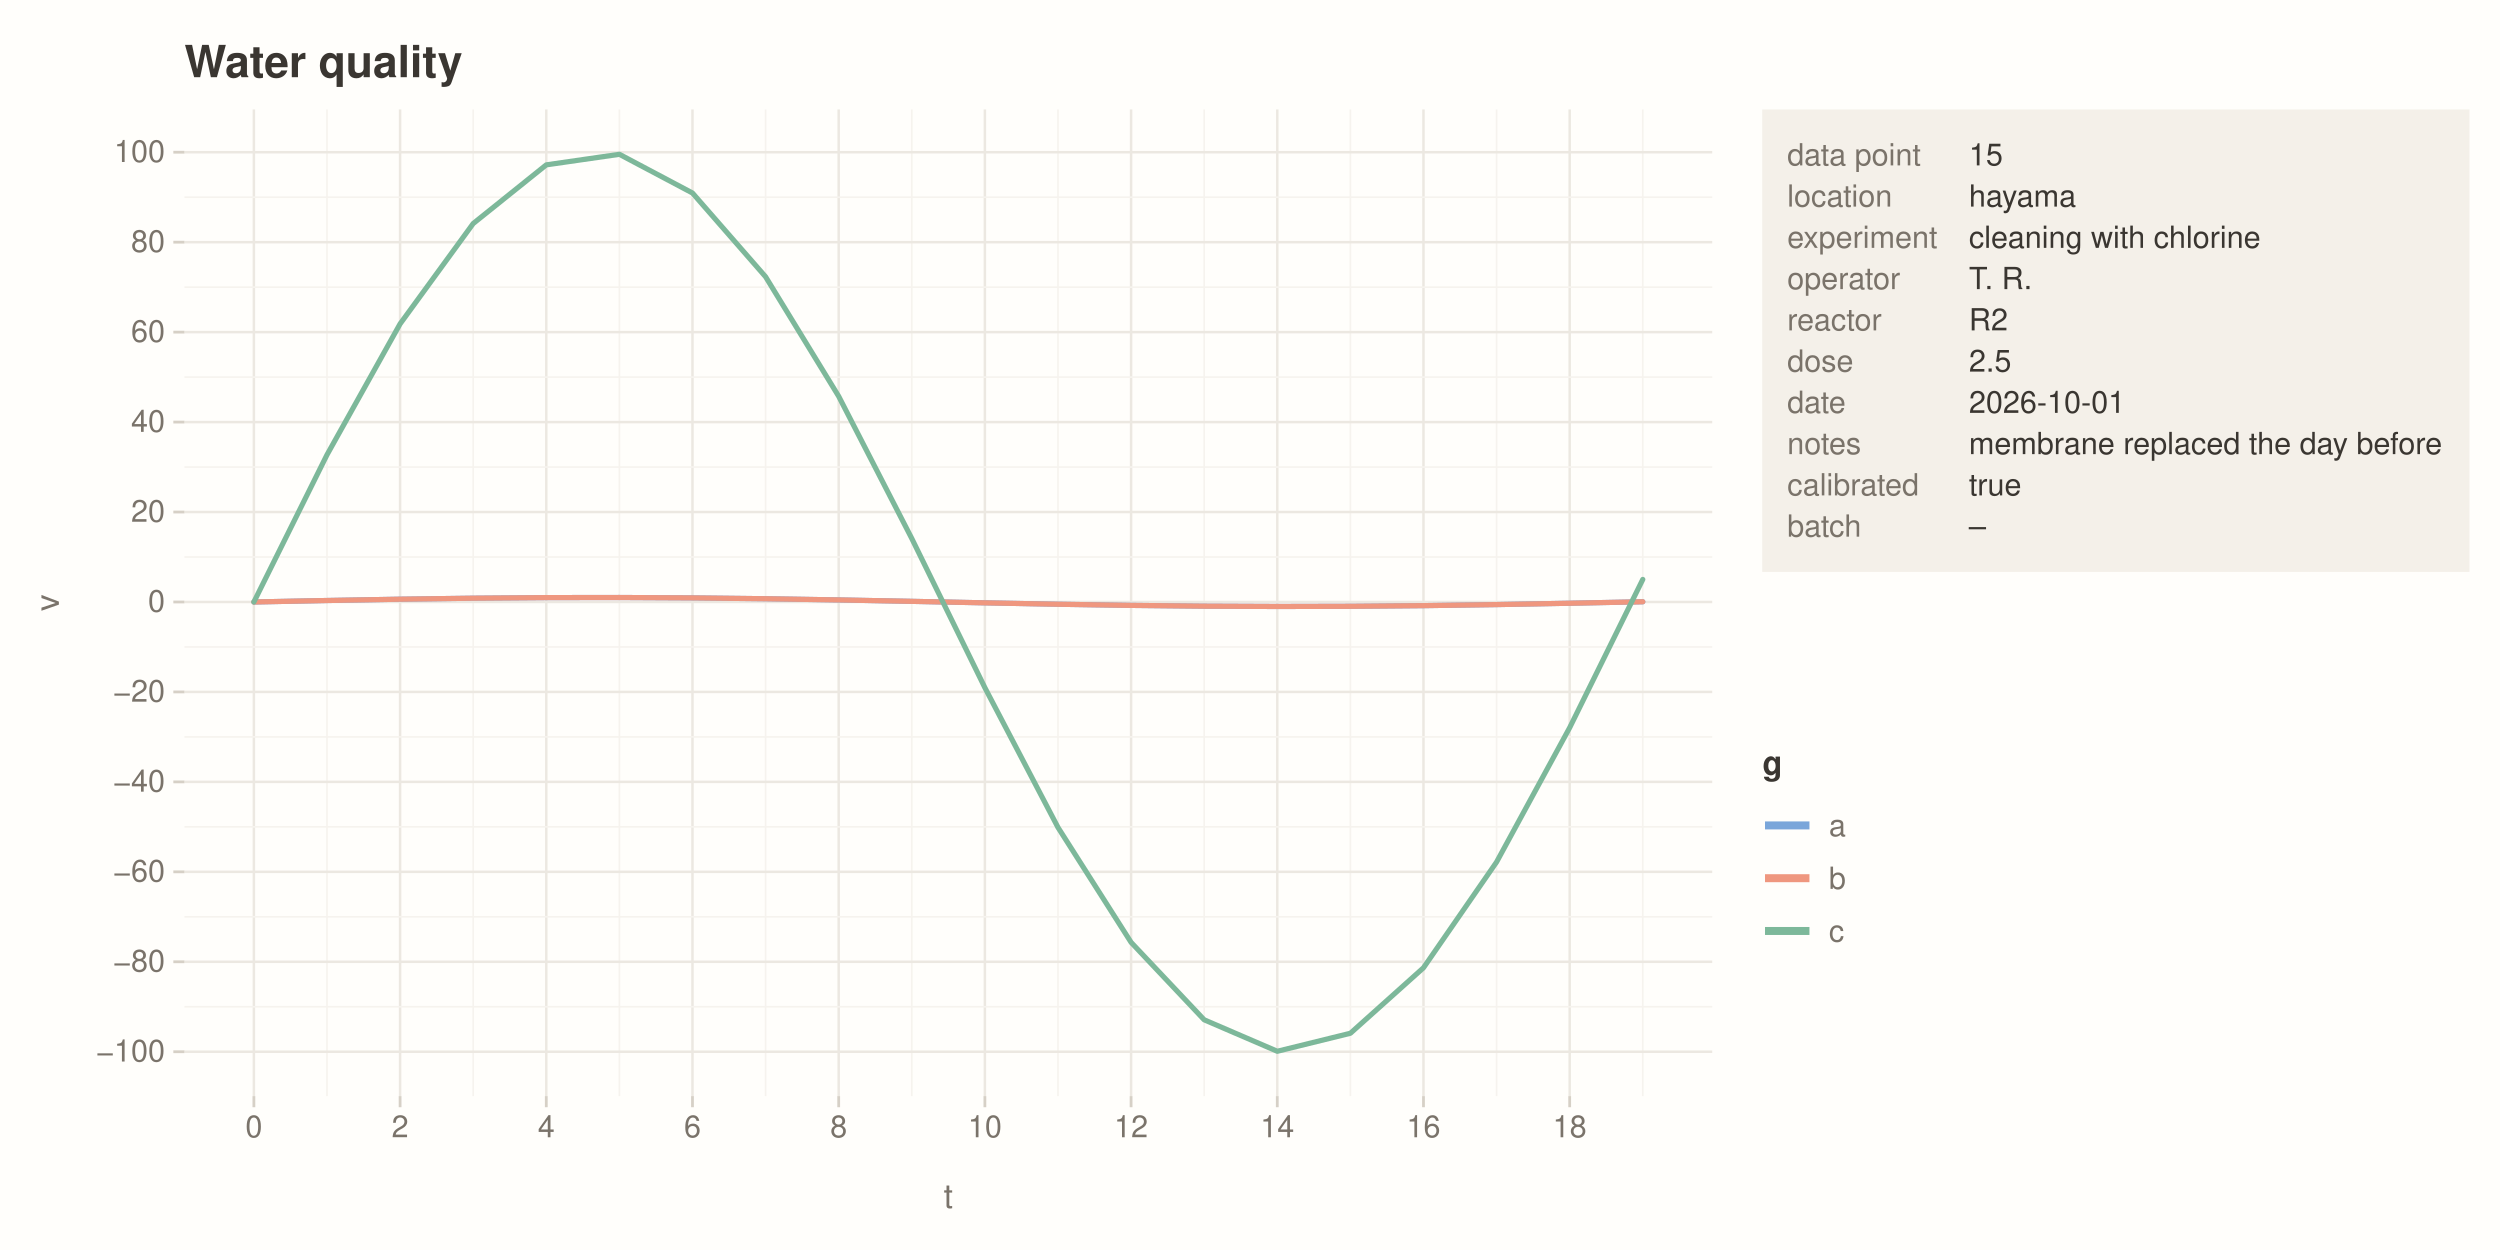
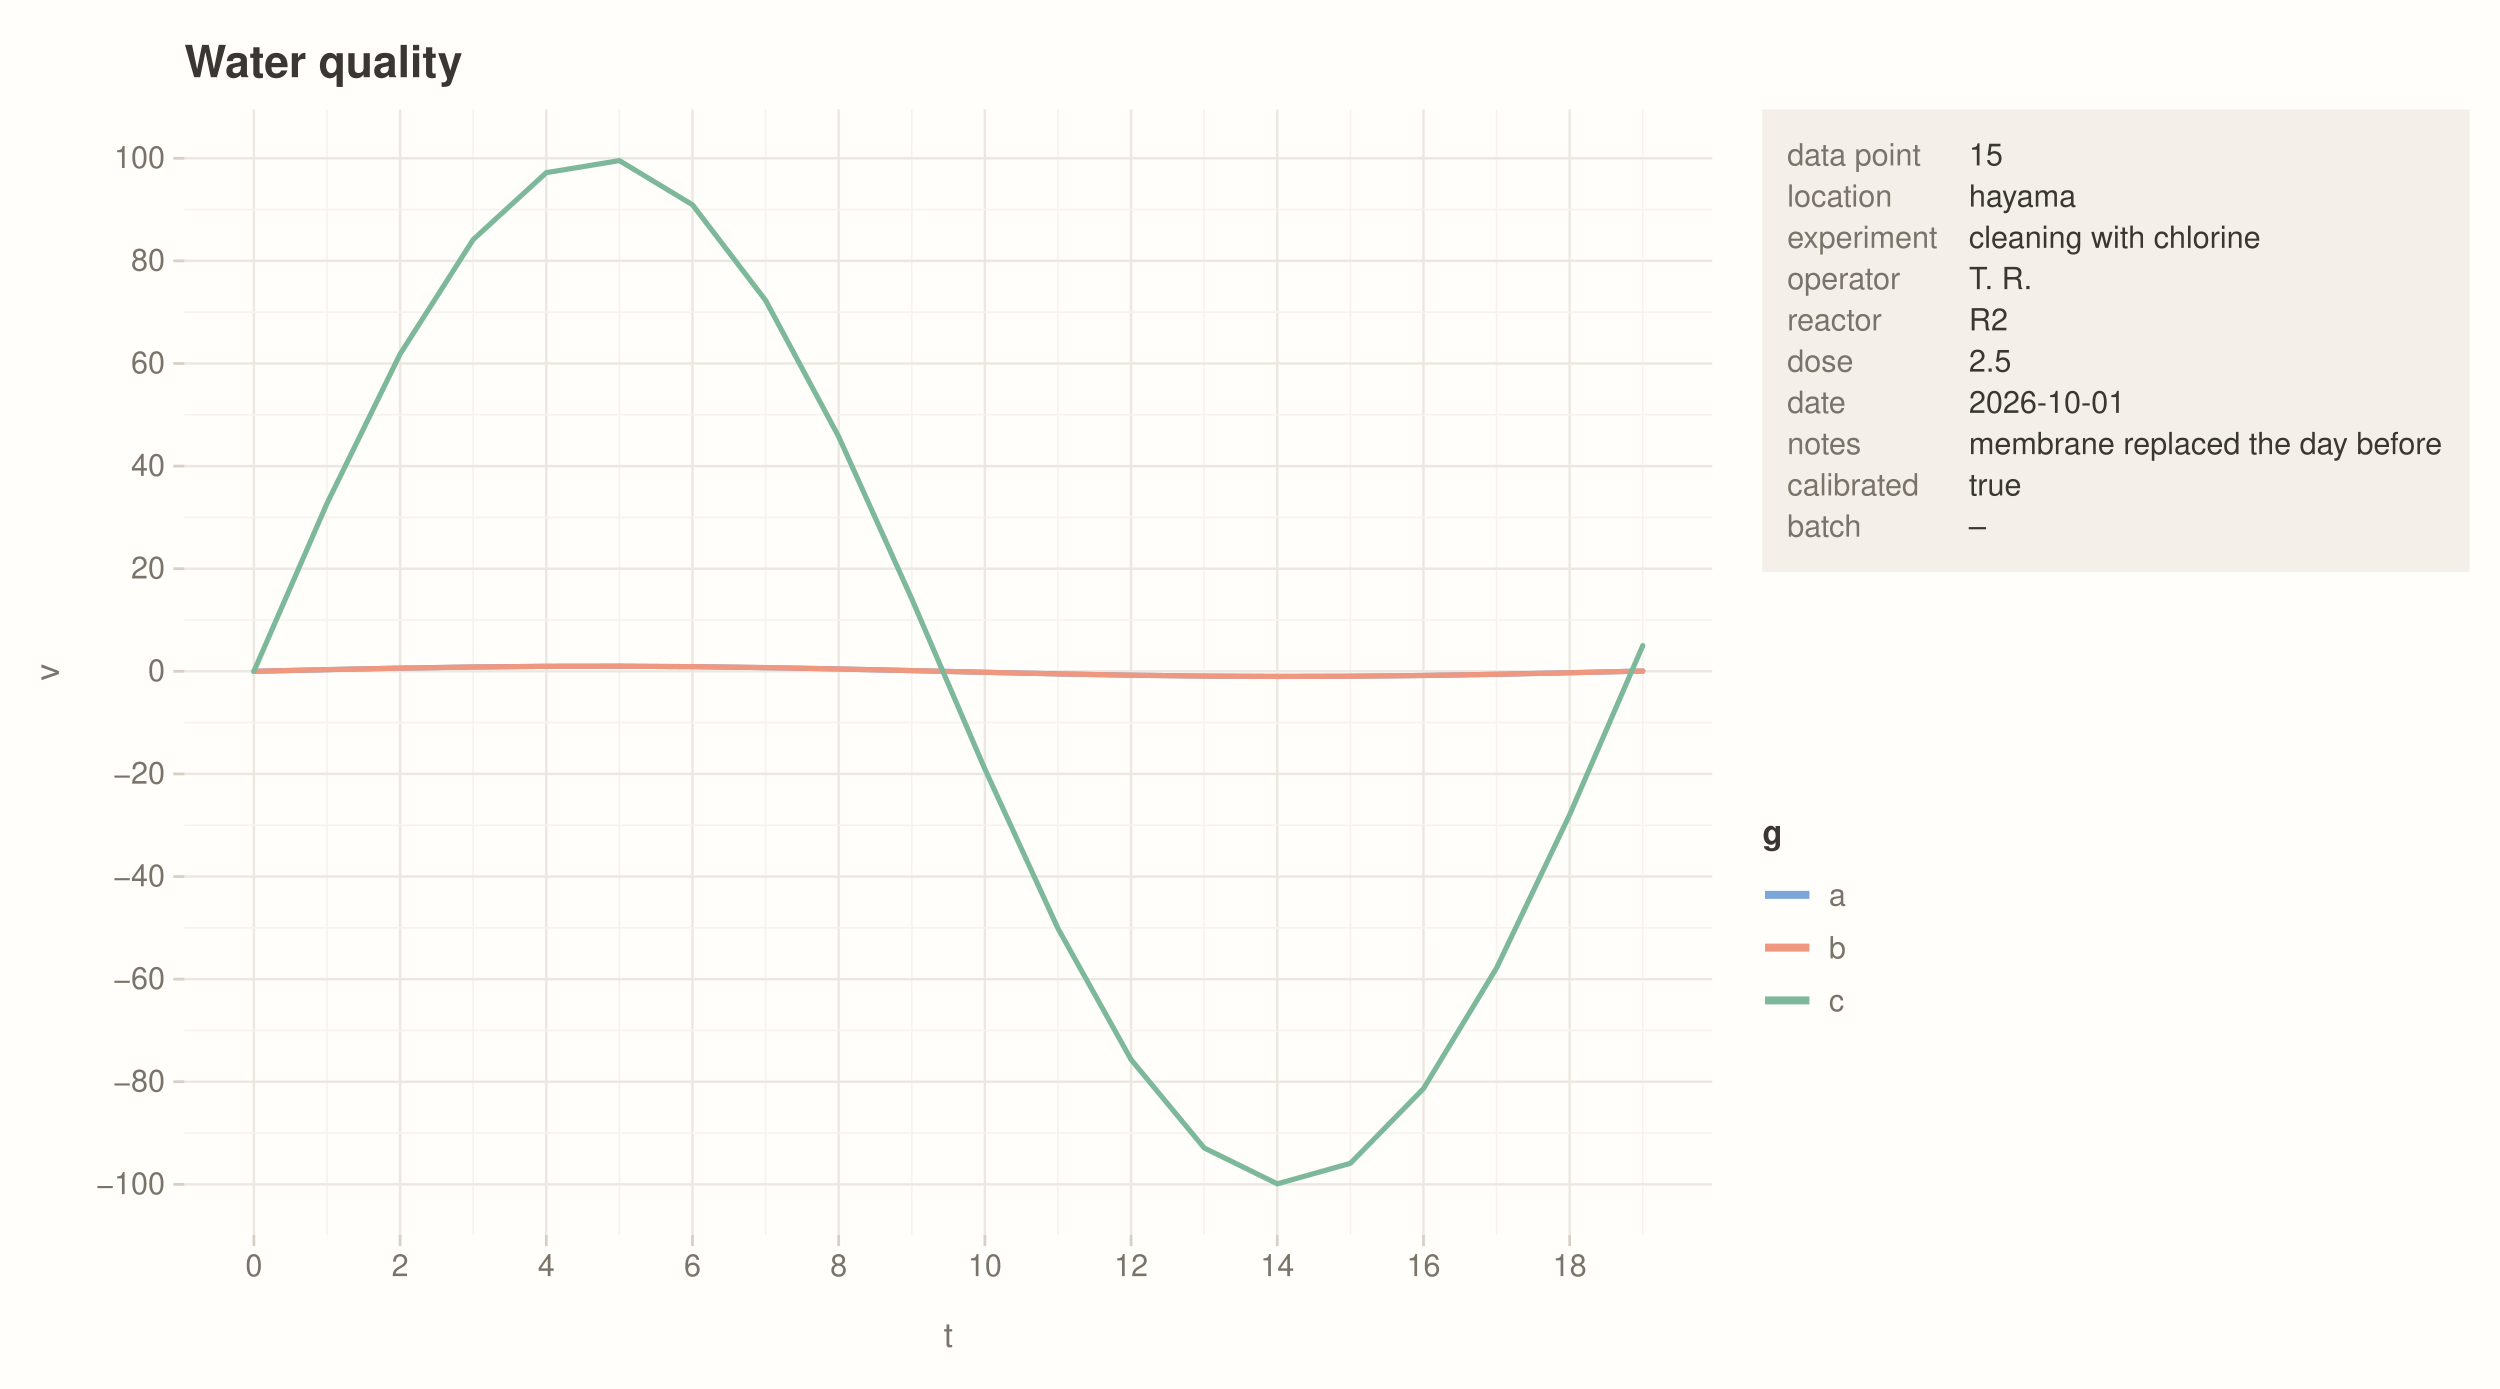
- <svg xmlns="http://www.w3.org/2000/svg" width="900" height="450" viewBox="0 0 900 450" font-family="Helvetica, Arial, 'Liberation Sans', sans-serif" font-size="12" style="color:#3A3631">
-   <rect width="900" height="450" fill="#FFFEFB" />
+ <svg xmlns="http://www.w3.org/2000/svg" width="900" height="500" viewBox="0 0 900 500" font-family="Helvetica, Arial, 'Liberation Sans', sans-serif" font-size="12" style="color:#3A3631">
+   <rect width="900" height="500" fill="#FFFEFB" />
  <text x="66.4" y="27.8" font-size="16" font-weight="bold" fill="#3A3631" text-anchor="start">Water quality</text>
-   <text x="341.4" y="434.8" text-anchor="middle" font-size="12" fill="#7A736A">t</text>
-   <text transform="translate(21.2,217) rotate(-90)" text-anchor="middle" font-size="12" fill="#7A736A">v</text>
+   <text x="341.4" y="484.8" text-anchor="middle" font-size="12" fill="#7A736A">t</text>
+   <text transform="translate(21.2,242) rotate(-90)" text-anchor="middle" font-size="12" fill="#7A736A">v</text>
  <g class="pt-info" transform="translate(634.401,39.4)" font-size="11">
    <rect width="254.599" height="166.5" fill="#F4F0E9" />
    <text x="9" y="20.138" fill="#7A736A" text-anchor="start">data point</text>
    <text x="74.406" y="20.138" fill="#3A3631" text-anchor="start">15</text>
    <text x="9" y="34.988" fill="#7A736A" text-anchor="start">location</text>
    <text x="74.406" y="34.988" fill="#3A3631" text-anchor="start">hayama</text>
    <text x="9" y="49.838" fill="#7A736A" text-anchor="start">experiment</text>
    <text x="74.406" y="49.838" fill="#3A3631" text-anchor="start">cleaning with chlorine</text>
    <text x="9" y="64.688" fill="#7A736A" text-anchor="start">operator</text>
    <text x="74.406" y="64.688" fill="#3A3631" text-anchor="start">T. R.</text>
    <text x="9" y="79.538" fill="#7A736A" text-anchor="start">reactor</text>
    <text x="74.406" y="79.538" fill="#3A3631" text-anchor="start">R2</text>
    <text x="9" y="94.388" fill="#7A736A" text-anchor="start">dose</text>
    <text x="74.406" y="94.388" fill="#3A3631" text-anchor="start">2.5</text>
    <text x="9" y="109.237" fill="#7A736A" text-anchor="start">date</text>
    <text x="74.406" y="109.237" fill="#3A3631" text-anchor="start">2026-10-01</text>
    <text x="9" y="124.087" fill="#7A736A" text-anchor="start">notes</text>
    <text x="74.406" y="124.087" fill="#3A3631" text-anchor="start">membrane replaced the day before</text>
    <text x="9" y="138.937" fill="#7A736A" text-anchor="start">calibrated</text>
    <text x="74.406" y="138.937" fill="#3A3631" text-anchor="start">true</text>
    <text x="9" y="153.787" fill="#7A736A" text-anchor="start">batch</text>
    <text x="74.406" y="153.787" fill="#3A3631" text-anchor="start">–</text>
  </g>
  <g class="pt-panels">
    <g class="pt-panel" data-panel="0" transform="translate(31.4,39.4)" fill="currentColor" text-anchor="middle">
      <g aria-label="x-grid" aria-hidden="true" stroke="#F6F3EE" stroke-width="0.6">
-         <line x1="86.316" x2="86.316" y1="0" y2="355.2" />
-         <line x1="138.948" x2="138.948" y1="0" y2="355.2" />
-         <line x1="191.579" x2="191.579" y1="0" y2="355.2" />
-         <line x1="244.211" x2="244.211" y1="0" y2="355.2" />
-         <line x1="296.843" x2="296.843" y1="0" y2="355.2" />
-         <line x1="349.474" x2="349.474" y1="0" y2="355.2" />
-         <line x1="402.106" x2="402.106" y1="0" y2="355.2" />
-         <line x1="454.738" x2="454.738" y1="0" y2="355.2" />
-         <line x1="507.369" x2="507.369" y1="0" y2="355.2" />
-         <line x1="560.001" x2="560.001" y1="0" y2="355.2" />
+         <line x1="86.316" x2="86.316" y1="0" y2="405.2" />
+         <line x1="138.948" x2="138.948" y1="0" y2="405.2" />
+         <line x1="191.579" x2="191.579" y1="0" y2="405.2" />
+         <line x1="244.211" x2="244.211" y1="0" y2="405.2" />
+         <line x1="296.843" x2="296.843" y1="0" y2="405.2" />
+         <line x1="349.474" x2="349.474" y1="0" y2="405.2" />
+         <line x1="402.106" x2="402.106" y1="0" y2="405.2" />
+         <line x1="454.738" x2="454.738" y1="0" y2="405.2" />
+         <line x1="507.369" x2="507.369" y1="0" y2="405.2" />
+         <line x1="560.001" x2="560.001" y1="0" y2="405.2" />
      </g>
      <g aria-label="x-grid" aria-hidden="true" stroke="#ECE8E1" stroke-width="0.9">
-         <line x1="60" x2="60" y1="0" y2="355.2" />
-         <line x1="112.632" x2="112.632" y1="0" y2="355.2" />
-         <line x1="165.263" x2="165.263" y1="0" y2="355.2" />
-         <line x1="217.895" x2="217.895" y1="0" y2="355.2" />
-         <line x1="270.527" x2="270.527" y1="0" y2="355.2" />
-         <line x1="323.158" x2="323.158" y1="0" y2="355.2" />
-         <line x1="375.79" x2="375.79" y1="0" y2="355.2" />
-         <line x1="428.422" x2="428.422" y1="0" y2="355.2" />
-         <line x1="481.053" x2="481.053" y1="0" y2="355.2" />
-         <line x1="533.685" x2="533.685" y1="0" y2="355.2" />
+         <line x1="60" x2="60" y1="0" y2="405.2" />
+         <line x1="112.632" x2="112.632" y1="0" y2="405.2" />
+         <line x1="165.263" x2="165.263" y1="0" y2="405.2" />
+         <line x1="217.895" x2="217.895" y1="0" y2="405.2" />
+         <line x1="270.527" x2="270.527" y1="0" y2="405.2" />
+         <line x1="323.158" x2="323.158" y1="0" y2="405.2" />
+         <line x1="375.79" x2="375.79" y1="0" y2="405.2" />
+         <line x1="428.422" x2="428.422" y1="0" y2="405.2" />
+         <line x1="481.053" x2="481.053" y1="0" y2="405.2" />
+         <line x1="533.685" x2="533.685" y1="0" y2="405.2" />
      </g>
      <g aria-label="y-grid" aria-hidden="true" stroke="#F6F3EE" stroke-width="0.6">
-         <line x1="35" x2="585.001" y1="323.033" y2="323.033" />
-         <line x1="35" x2="585.001" y1="290.65" y2="290.65" />
-         <line x1="35" x2="585.001" y1="258.268" y2="258.268" />
-         <line x1="35" x2="585.001" y1="225.886" y2="225.886" />
-         <line x1="35" x2="585.001" y1="193.504" y2="193.504" />
-         <line x1="35" x2="585.001" y1="161.122" y2="161.122" />
-         <line x1="35" x2="585.001" y1="128.74" y2="128.74" />
-         <line x1="35" x2="585.001" y1="96.357" y2="96.357" />
-         <line x1="35" x2="585.001" y1="63.975" y2="63.975" />
-         <line x1="35" x2="585.001" y1="31.593" y2="31.593" />
+         <line x1="35" x2="585.001" y1="368.505" y2="368.505" />
+         <line x1="35" x2="585.001" y1="331.564" y2="331.564" />
+         <line x1="35" x2="585.001" y1="294.624" y2="294.624" />
+         <line x1="35" x2="585.001" y1="257.683" y2="257.683" />
+         <line x1="35" x2="585.001" y1="220.743" y2="220.743" />
+         <line x1="35" x2="585.001" y1="183.802" y2="183.802" />
+         <line x1="35" x2="585.001" y1="146.862" y2="146.862" />
+         <line x1="35" x2="585.001" y1="109.921" y2="109.921" />
+         <line x1="35" x2="585.001" y1="72.981" y2="72.981" />
+         <line x1="35" x2="585.001" y1="36.04" y2="36.04" />
      </g>
      <g aria-label="y-grid" aria-hidden="true" stroke="#ECE8E1" stroke-width="0.9">
-         <line x1="35" x2="585.001" y1="339.224" y2="339.224" />
-         <line x1="35" x2="585.001" y1="306.842" y2="306.842" />
-         <line x1="35" x2="585.001" y1="274.459" y2="274.459" />
-         <line x1="35" x2="585.001" y1="242.077" y2="242.077" />
-         <line x1="35" x2="585.001" y1="209.695" y2="209.695" />
-         <line x1="35" x2="585.001" y1="177.313" y2="177.313" />
-         <line x1="35" x2="585.001" y1="144.931" y2="144.931" />
-         <line x1="35" x2="585.001" y1="112.548" y2="112.548" />
-         <line x1="35" x2="585.001" y1="80.166" y2="80.166" />
-         <line x1="35" x2="585.001" y1="47.784" y2="47.784" />
-         <line x1="35" x2="585.001" y1="15.402" y2="15.402" />
+         <line x1="35" x2="585.001" y1="386.975" y2="386.975" />
+         <line x1="35" x2="585.001" y1="350.034" y2="350.034" />
+         <line x1="35" x2="585.001" y1="313.094" y2="313.094" />
+         <line x1="35" x2="585.001" y1="276.153" y2="276.153" />
+         <line x1="35" x2="585.001" y1="239.213" y2="239.213" />
+         <line x1="35" x2="585.001" y1="202.272" y2="202.272" />
+         <line x1="35" x2="585.001" y1="165.332" y2="165.332" />
+         <line x1="35" x2="585.001" y1="128.391" y2="128.391" />
+         <line x1="35" x2="585.001" y1="91.451" y2="91.451" />
+         <line x1="35" x2="585.001" y1="54.511" y2="54.511" />
+         <line x1="35" x2="585.001" y1="17.57" y2="17.57" />
      </g>
      <clipPath id="plot-clip-66">
-         <rect x="35" y="0" width="550.001" height="355.2" />
+         <rect x="35" y="0" width="550.001" height="405.2" />
      </clipPath>
      <g aria-label="line" clip-path="url(#plot-clip-66)">
        <g fill="none" stroke-width="1.875" stroke-linejoin="round" stroke-linecap="round">
-           <path stroke="#7AA6DA" d="M60,177.313L86.316,176.783L112.632,176.312L138.948,175.95L165.263,175.739L191.579,175.701L217.895,175.841L244.211,176.142L270.527,176.572L296.843,177.084L323.158,177.621L349.474,178.124L375.79,178.538L402.106,178.817L428.422,178.93L454.738,178.865L481.053,178.63L507.369,178.249L533.685,177.765L560.001,177.232" />
-           <path stroke="#EF977F" d="M60,177.313L86.316,176.783L112.632,176.312L138.948,175.95L165.263,175.739L191.579,175.701L217.895,175.841L244.211,176.142L270.527,176.572L296.843,177.084L323.158,177.621L349.474,178.124L375.79,178.538L402.106,178.817L428.422,178.93L454.738,178.865L481.053,178.63L507.369,178.249L533.685,177.765L560.001,177.232" />
-           <path stroke="#7DB89A" d="M60,177.313L86.316,124.336L112.632,77.192L138.948,41.07L165.263,19.946L191.579,16.145L217.895,30.088L244.211,60.237L270.527,103.275L296.843,154.464L323.158,208.168L349.474,258.475L375.79,299.847L402.106,327.73L428.422,339.055L454.738,332.573L481.053,309L507.369,270.929L533.685,222.553L560.001,169.197" />
+           <path stroke="#7AA6DA" d="M60,202.272L86.316,201.668L112.632,201.13L138.948,200.718L165.263,200.477L191.579,200.434L217.895,200.593L244.211,200.937L270.527,201.428L296.843,202.012L323.158,202.624L349.474,203.198L375.79,203.67L402.106,203.988L428.422,204.118L454.738,204.044L481.053,203.775L507.369,203.34L533.685,202.789L560.001,202.18" />
+           <path stroke="#EF977F" d="M60,202.272L86.316,201.668L112.632,201.13L138.948,200.718L165.263,200.477L191.579,200.434L217.895,200.593L244.211,200.937L270.527,201.428L296.843,202.012L323.158,202.624L349.474,203.198L375.79,203.67L402.106,203.988L428.422,204.118L454.738,204.044L481.053,203.775L507.369,203.34L533.685,202.789L560.001,202.18" />
+           <path stroke="#7DB89A" d="M60,202.272L86.316,141.839L112.632,88.058L138.948,46.851L165.263,22.753L191.579,18.418L217.895,34.323L244.211,68.717L270.527,117.813L296.843,176.207L323.158,237.471L349.474,294.859L375.79,342.056L402.106,373.864L428.422,386.782L454.738,379.388L481.053,352.496L507.369,309.067L533.685,253.881L560.001,193.014" />
        </g>
      </g>
      <g aria-label="x-axis tick" aria-hidden="true" fill="none" stroke="#D6D0C6">
-         <path transform="translate(60.00005,355.2)" d="M0,0L0,4" />
-         <path transform="translate(112.6317,355.2)" d="M0,0L0,4" />
-         <path transform="translate(165.2634,355.2)" d="M0,0L0,4" />
-         <path transform="translate(217.8951,355.2)" d="M0,0L0,4" />
-         <path transform="translate(270.5267,355.2)" d="M0,0L0,4" />
-         <path transform="translate(323.1584,355.2)" d="M0,0L0,4" />
-         <path transform="translate(375.7901,355.2)" d="M0,0L0,4" />
-         <path transform="translate(428.4218,355.2)" d="M0,0L0,4" />
-         <path transform="translate(481.0534,355.2)" d="M0,0L0,4" />
-         <path transform="translate(533.6851,355.2)" d="M0,0L0,4" />
+         <path transform="translate(60.00005,405.2)" d="M0,0L0,4" />
+         <path transform="translate(112.6317,405.2)" d="M0,0L0,4" />
+         <path transform="translate(165.2634,405.2)" d="M0,0L0,4" />
+         <path transform="translate(217.8951,405.2)" d="M0,0L0,4" />
+         <path transform="translate(270.5267,405.2)" d="M0,0L0,4" />
+         <path transform="translate(323.1584,405.2)" d="M0,0L0,4" />
+         <path transform="translate(375.7901,405.2)" d="M0,0L0,4" />
+         <path transform="translate(428.4218,405.2)" d="M0,0L0,4" />
+         <path transform="translate(481.0534,405.2)" d="M0,0L0,4" />
+         <path transform="translate(533.6851,405.2)" d="M0,0L0,4" />
      </g>
      <g aria-label="x-axis tick label" fill="#7A736A" font-size="11" font-variant="tabular-nums" transform="translate(0,7)">
-         <text y="0.71em" transform="translate(60.00005,355.2)">0</text>
-         <text y="0.71em" transform="translate(112.6317,355.2)">2</text>
-         <text y="0.71em" transform="translate(165.2634,355.2)">4</text>
-         <text y="0.71em" transform="translate(217.8951,355.2)">6</text>
-         <text y="0.71em" transform="translate(270.5267,355.2)">8</text>
-         <text y="0.71em" transform="translate(323.1584,355.2)">10</text>
-         <text y="0.71em" transform="translate(375.7901,355.2)">12</text>
-         <text y="0.71em" transform="translate(428.4218,355.2)">14</text>
-         <text y="0.71em" transform="translate(481.0534,355.2)">16</text>
-         <text y="0.71em" transform="translate(533.6851,355.2)">18</text>
+         <text y="0.71em" transform="translate(60.00005,405.2)">0</text>
+         <text y="0.71em" transform="translate(112.6317,405.2)">2</text>
+         <text y="0.71em" transform="translate(165.2634,405.2)">4</text>
+         <text y="0.71em" transform="translate(217.8951,405.2)">6</text>
+         <text y="0.71em" transform="translate(270.5267,405.2)">8</text>
+         <text y="0.71em" transform="translate(323.1584,405.2)">10</text>
+         <text y="0.71em" transform="translate(375.7901,405.2)">12</text>
+         <text y="0.71em" transform="translate(428.4218,405.2)">14</text>
+         <text y="0.71em" transform="translate(481.0534,405.2)">16</text>
+         <text y="0.71em" transform="translate(533.6851,405.2)">18</text>
      </g>
      <g aria-label="y-axis tick" aria-hidden="true" fill="none" stroke="#D6D0C6">
-         <path transform="translate(35,339.2237)" d="M0,0L-4,0" />
-         <path transform="translate(35,306.8416)" d="M0,0L-4,0" />
-         <path transform="translate(35,274.4594)" d="M0,0L-4,0" />
-         <path transform="translate(35,242.0772)" d="M0,0L-4,0" />
-         <path transform="translate(35,209.695)" d="M0,0L-4,0" />
-         <path transform="translate(35,177.3129)" d="M0,0L-4,0" />
-         <path transform="translate(35,144.9307)" d="M0,0L-4,0" />
-         <path transform="translate(35,112.5485)" d="M0,0L-4,0" />
-         <path transform="translate(35,80.16632)" d="M0,0L-4,0" />
-         <path transform="translate(35,47.78414)" d="M0,0L-4,0" />
-         <path transform="translate(35,15.40196)" d="M0,0L-4,0" />
+         <path transform="translate(35,386.9748)" d="M0,0L-4,0" />
+         <path transform="translate(35,350.0344)" d="M0,0L-4,0" />
+         <path transform="translate(35,313.0939)" d="M0,0L-4,0" />
+         <path transform="translate(35,276.1534)" d="M0,0L-4,0" />
+         <path transform="translate(35,239.2129)" d="M0,0L-4,0" />
+         <path transform="translate(35,202.2724)" d="M0,0L-4,0" />
+         <path transform="translate(35,165.3319)" d="M0,0L-4,0" />
+         <path transform="translate(35,128.3915)" d="M0,0L-4,0" />
+         <path transform="translate(35,91.45099)" d="M0,0L-4,0" />
+         <path transform="translate(35,54.51051)" d="M0,0L-4,0" />
+         <path transform="translate(35,17.57003)" d="M0,0L-4,0" />
      </g>
      <g aria-label="y-axis tick label" fill="#7A736A" text-anchor="end" font-size="11" font-variant="tabular-nums" transform="translate(-7,0)">
-         <text y="0.32em" transform="translate(35,339.2237)">−100</text>
-         <text y="0.32em" transform="translate(35,306.8416)">−80</text>
-         <text y="0.32em" transform="translate(35,274.4594)">−60</text>
-         <text y="0.32em" transform="translate(35,242.0772)">−40</text>
-         <text y="0.32em" transform="translate(35,209.695)">−20</text>
-         <text y="0.32em" transform="translate(35,177.3129)">0</text>
-         <text y="0.32em" transform="translate(35,144.9307)">20</text>
-         <text y="0.32em" transform="translate(35,112.5485)">40</text>
-         <text y="0.32em" transform="translate(35,80.16632)">60</text>
-         <text y="0.32em" transform="translate(35,47.78414)">80</text>
-         <text y="0.32em" transform="translate(35,15.40196)">100</text>
+         <text y="0.32em" transform="translate(35,386.9748)">−100</text>
+         <text y="0.32em" transform="translate(35,350.0344)">−80</text>
+         <text y="0.32em" transform="translate(35,313.0939)">−60</text>
+         <text y="0.32em" transform="translate(35,276.1534)">−40</text>
+         <text y="0.32em" transform="translate(35,239.2129)">−20</text>
+         <text y="0.32em" transform="translate(35,202.2724)">0</text>
+         <text y="0.32em" transform="translate(35,165.3319)">20</text>
+         <text y="0.32em" transform="translate(35,128.3915)">40</text>
+         <text y="0.32em" transform="translate(35,91.45099)">60</text>
+         <text y="0.32em" transform="translate(35,54.51051)">80</text>
+         <text y="0.32em" transform="translate(35,17.57003)">100</text>
      </g>
    </g>
  </g>
-   <g class="pt-legend" font-size="11" transform="translate(634.401,267.85)">
+   <g class="pt-legend" font-size="11" transform="translate(634.401,292.85)">
    <text y="11" font-weight="bold" font-size="12" fill="#3A3631">g</text>
    <g class="pt-key" data-index="0" transform="translate(0,19.8)" opacity="1">
      <rect width="30.116" height="19" fill="transparent" />
      <line x1="1" x2="17" y1="9.5" y2="9.5" stroke="#7AA6DA" stroke-width="2.875" />
      <text x="24" y="9.5" dy="0.35em" fill="#7A736A">a</text>
    </g>
    <g class="pt-key" data-index="1" transform="translate(0,38.8)" opacity="1">
      <rect width="30.116" height="19" fill="transparent" />
      <line x1="1" x2="17" y1="9.5" y2="9.5" stroke="#EF977F" stroke-width="2.875" />
      <text x="24" y="9.5" dy="0.35em" fill="#7A736A">b</text>
    </g>
    <g class="pt-key" data-index="2" transform="translate(0,57.8)" opacity="1">
      <rect width="29.5" height="19" fill="transparent" />
      <line x1="1" x2="17" y1="9.5" y2="9.5" stroke="#7DB89A" stroke-width="2.875" />
      <text x="24" y="9.5" dy="0.35em" fill="#7A736A">c</text>
    </g>
  </g>
</svg>
